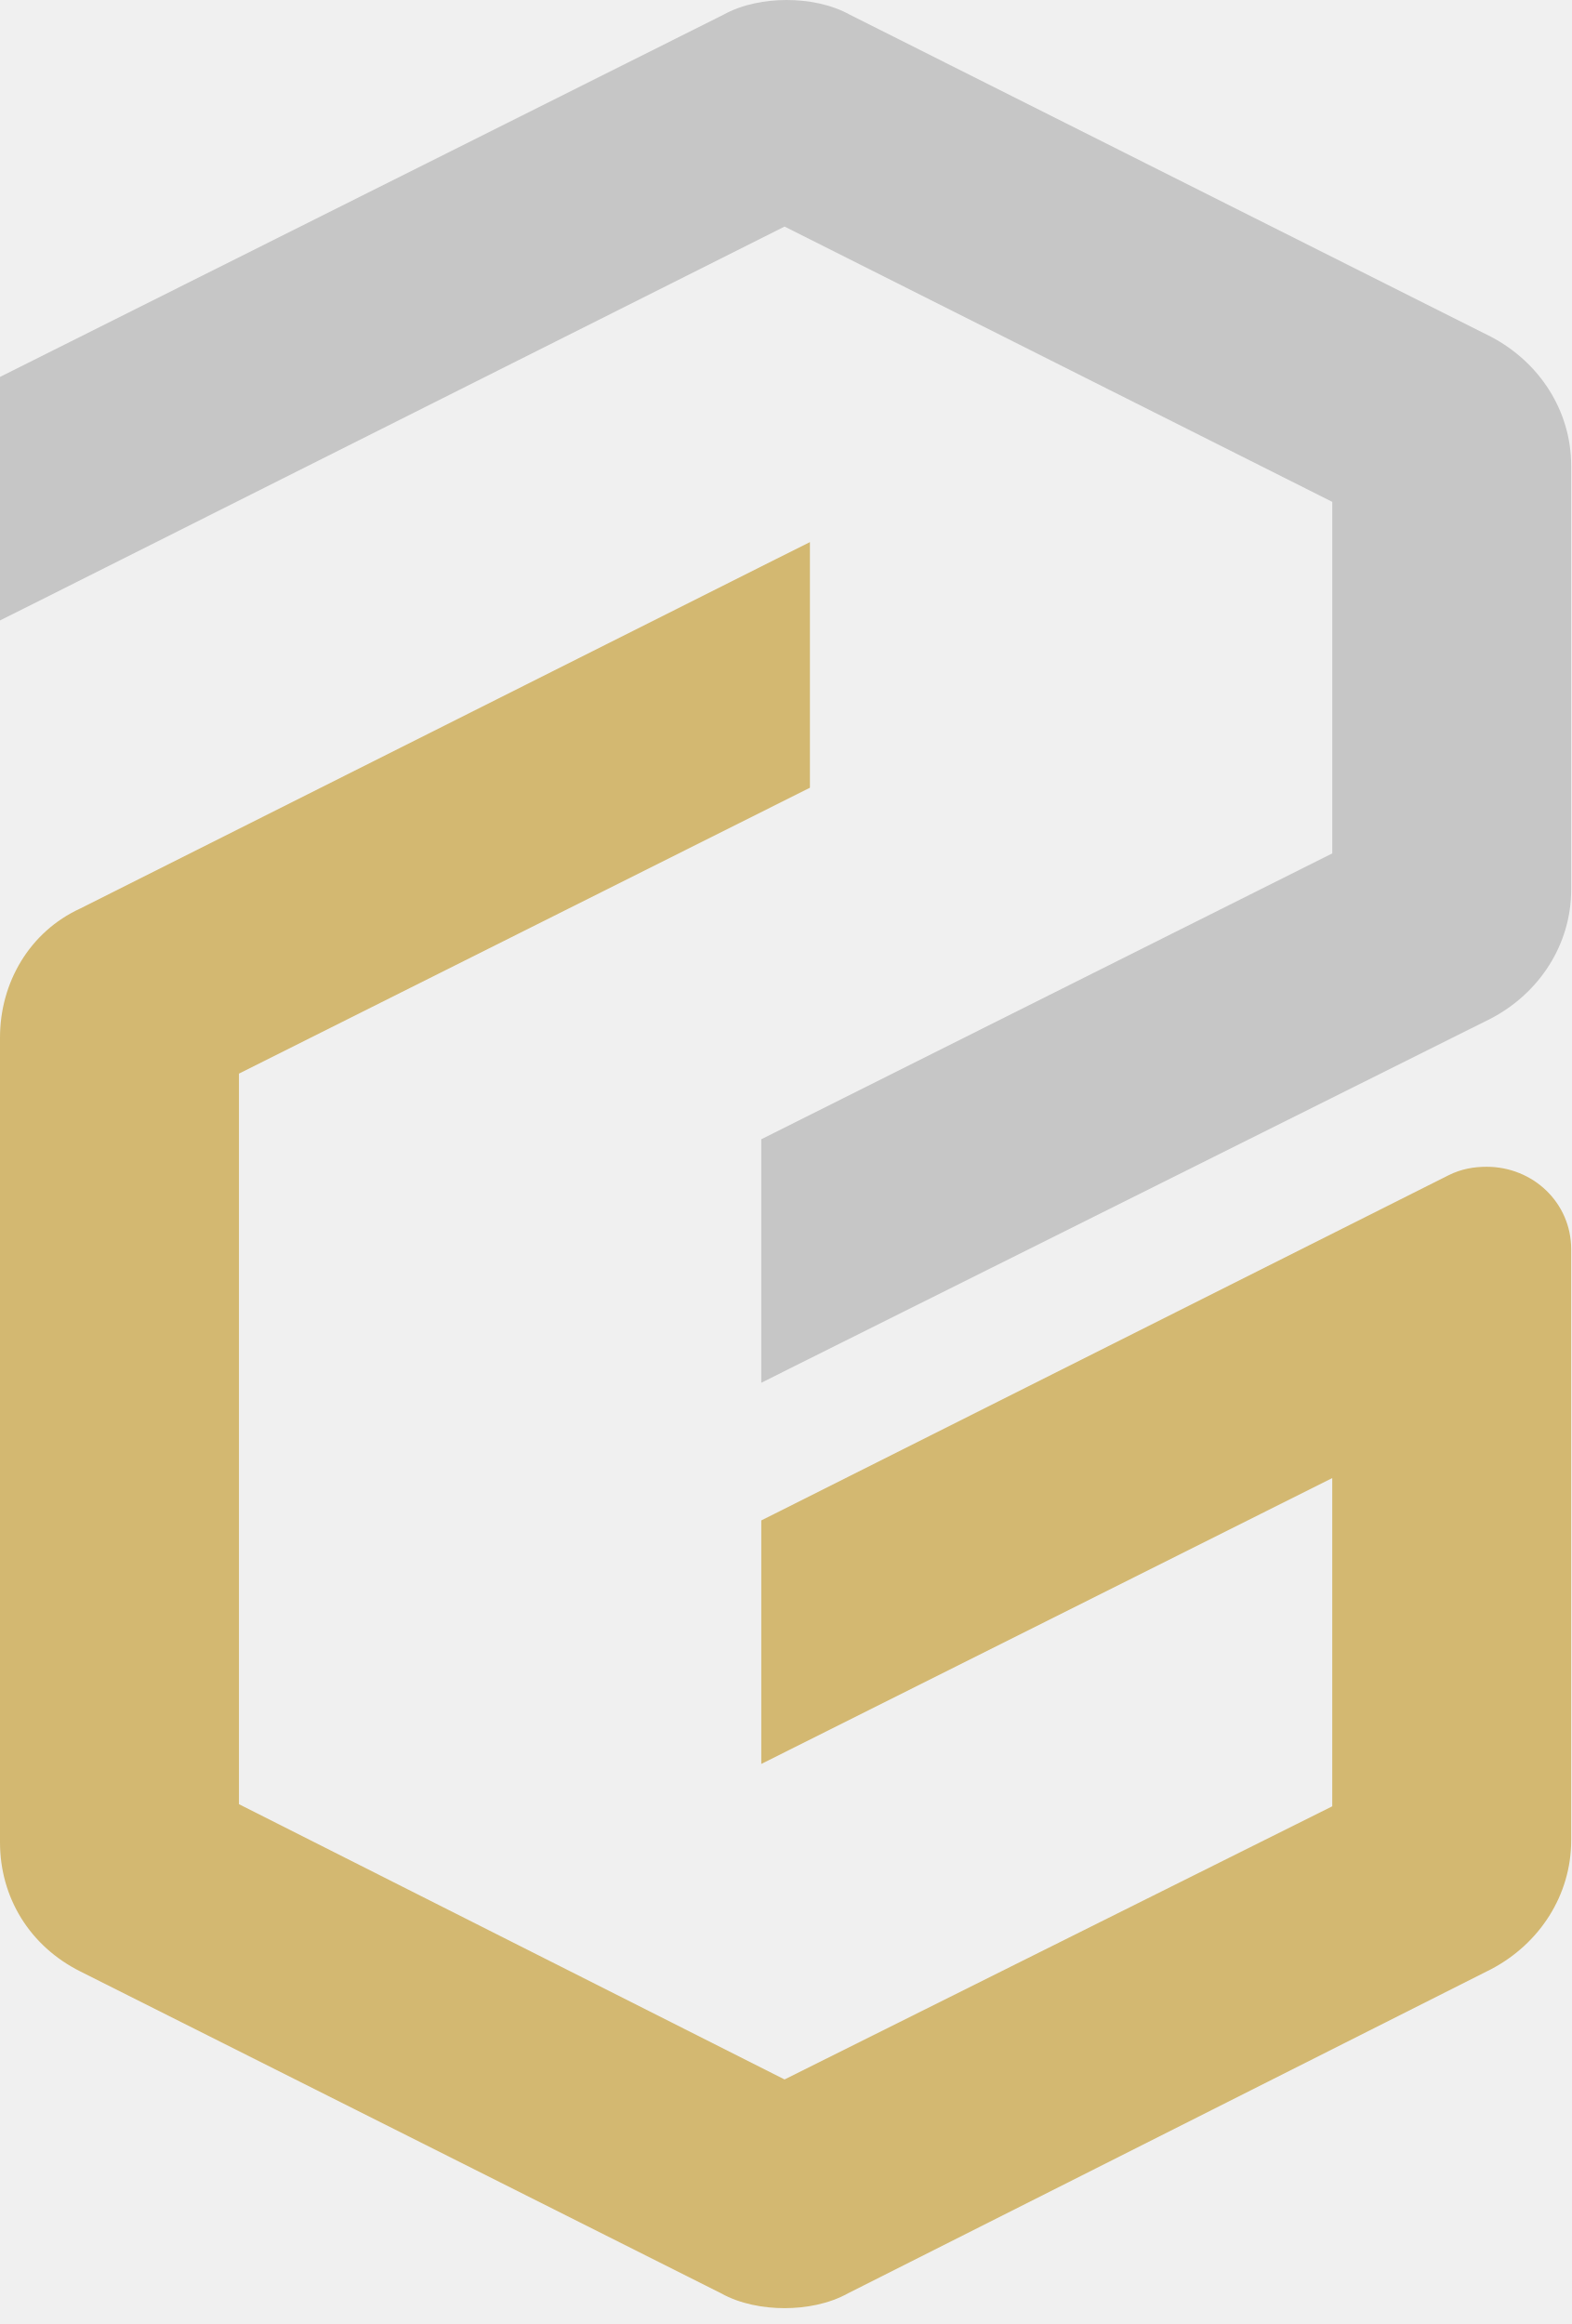
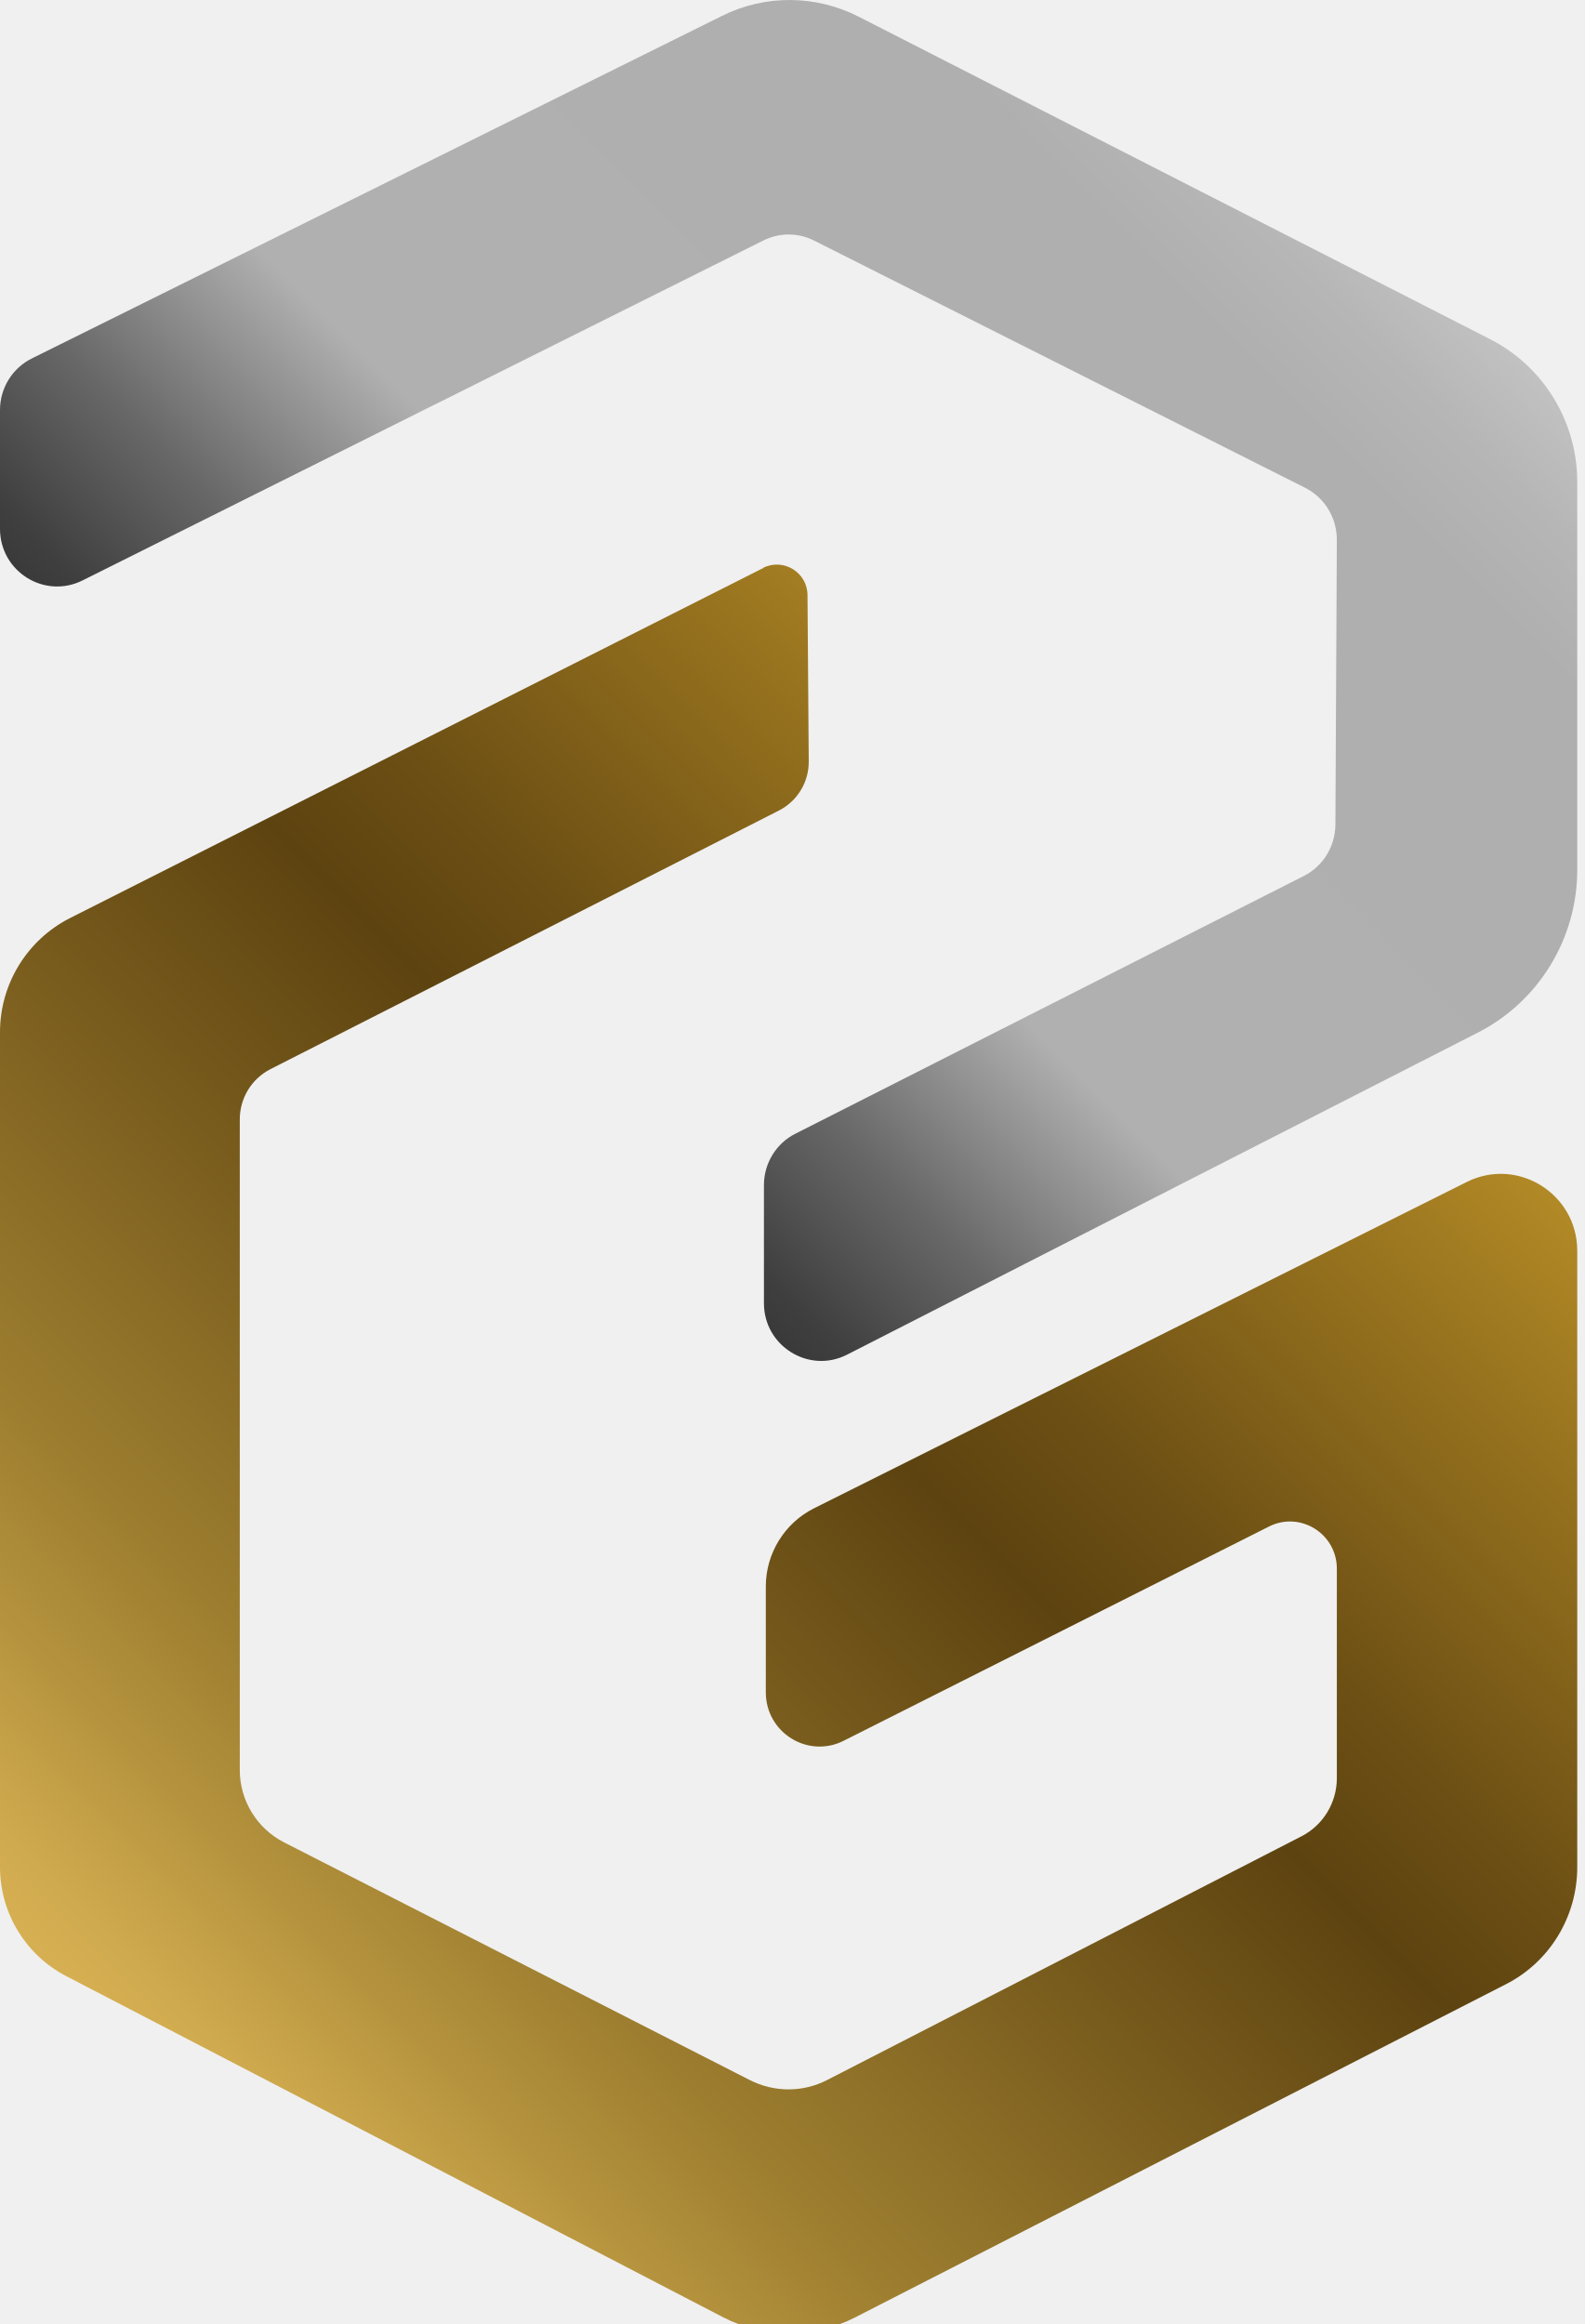
- <svg xmlns="http://www.w3.org/2000/svg" width="48" height="71" viewBox="0 0 48 71" fill="none">
-   <path d="M45.416 35.646C45.028 35.646 44.641 35.711 44.253 35.905L23.645 46.256L23.257 46.45V53.89L24.291 53.372L40.7 45.156V55.184L23.968 63.529L7.3 55.119V32.8L24.355 24.26L24.743 24.066V16.562L23.709 17.079L2.455 27.754C0.904 28.465 0 30.018 0 31.7V56.284C0 57.966 0.904 59.454 2.455 60.23L22.03 70.063C22.611 70.387 23.322 70.516 23.968 70.516C24.614 70.516 25.324 70.387 25.906 70.063L45.545 60.165C47.031 59.389 48 57.901 48 56.219V38.169C48 36.746 46.837 35.646 45.416 35.646Z" fill="#D3B871" />
-   <path d="M45.545 10.286L25.97 0.453C25.389 0.129 24.678 0 24.032 0C23.386 0 22.676 0.129 22.094 0.453L0.388 11.321L0 11.515V18.955L1.034 18.438L23.968 6.922L40.7 15.332V26.072L23.645 34.611L23.257 34.805V42.245L24.291 41.727L45.545 31.118C47.031 30.341 48 28.853 48 27.171V14.233C48 12.551 47.031 11.063 45.545 10.286Z" fill="#C6C6C6" />
+ <svg xmlns="http://www.w3.org/2000/svg" width="165" height="242" viewBox="0 0 165 242" fill="none">
+   <g clip-path="url(#clip0_3957_229)">
+     <path d="M3.326 37.32L75.185 1.653C79.678 -0.587 84.948 -0.543 89.419 1.74L155.165 35.319C160.738 38.168 164.237 43.91 164.237 50.195V90.582C164.237 97.715 160.241 104.261 153.934 107.502L88.209 141.059C84.257 143.082 79.548 140.189 79.548 135.709V123.4C79.548 121.138 80.823 119.05 82.831 118.05L135.77 91.212C137.778 90.19 139.031 88.146 139.053 85.884L139.204 56.198C139.204 53.914 137.93 51.826 135.921 50.804L84.775 25.054C83.112 24.206 81.147 24.206 79.462 25.054L8.596 60.439C4.644 62.418 0 59.525 0 55.067V42.692C0 40.408 1.296 38.321 3.326 37.32Z" fill="url(#paint0_linear_3957_229)" />
+     <path d="M79.505 59.133L7.279 95.605C2.829 97.867 0 102.456 0 107.48V194.407C0 199.192 2.657 203.563 6.868 205.76L75.293 241.296C79.591 243.514 84.667 243.536 88.987 241.34L156.829 206.608C161.386 204.281 164.237 199.561 164.237 194.429V130.25C164.237 124.313 158.038 120.441 152.746 123.073L84.754 157.065C81.686 158.61 79.743 161.763 79.743 165.199V176.226C79.743 180.423 84.127 183.141 87.842 181.271L132.141 158.957C135.381 157.326 139.204 159.697 139.204 163.351V185.164C139.204 187.709 137.778 190.057 135.532 191.21L86.136 216.59C83.609 217.895 80.606 217.895 78.058 216.59L29.569 191.841C26.761 190.405 24.968 187.491 24.968 184.316V116.57C24.968 114.352 26.199 112.329 28.165 111.329L81.103 84.405C83.026 83.426 84.235 81.447 84.213 79.272L84.084 61.982C84.084 59.612 81.579 58.068 79.462 59.133H79.505Z" fill="url(#paint1_linear_3957_229)" />
+   </g>
+   <defs>
+     <linearGradient id="paint0_linear_3957_229" x1="-125.575" y1="278.442" x2="257.597" y2="-102.075" gradientUnits="userSpaceOnUse">
+       <stop />
+       <stop offset="0.06" stop-color="#232323" />
+       <stop offset="0.1" stop-color="#4F4F4F" />
+       <stop offset="0.16" stop-color="#939393" />
+       <stop offset="0.19" stop-color="#AEAEAE" />
+       <stop offset="0.24" stop-color="#A4A4A4" />
+       <stop offset="0.34" stop-color="#898989" />
+       <stop offset="0.35" stop-color="#878787" />
+       <stop offset="0.36" stop-color="#7B7B7B" />
+       <stop offset="0.42" stop-color="#454545" />
+       <stop offset="0.44" stop-color="#303030" />
+       <stop offset="0.46" stop-color="#3F3F3F" />
+       <stop offset="0.49" stop-color="#686868" />
+       <stop offset="0.53" stop-color="#B0B0B0" />
+       <stop offset="0.65" stop-color="#AFAFAF" />
+       <stop offset="0.67" stop-color="#B6B6B6" />
+       <stop offset="0.7" stop-color="#C9C9C9" />
+       <stop offset="0.74" stop-color="#E9E9E9" />
+       <stop offset="0.75" stop-color="#EDEDED" />
+       <stop offset="0.83" stop-color="#EEEEEE" />
+       <stop offset="0.86" stop-color="#C9C9C9" />
+       <stop offset="0.9" stop-color="#939393" />
+       <stop offset="0.93" stop-color="#7E7E7E" />
+     </linearGradient>
+     <linearGradient id="paint1_linear_3957_229" x1="-81.341" y1="315.588" x2="288.239" y2="-51.453" gradientUnits="userSpaceOnUse">
+       <stop stop-color="#5E4C14" />
+       <stop offset="0.06" stop-color="#7C6517" />
+       <stop offset="0.19" stop-color="#BF9D43" />
+       <stop offset="0.26" stop-color="#DAB355" />
+       <stop offset="0.28" stop-color="#D0AA4E" />
+       <stop offset="0.31" stop-color="#B5933E" />
+       <stop offset="0.34" stop-color="#9E7F30" />
+       <stop offset="0.42" stop-color="#72561A" />
+       <stop offset="0.46" stop-color="#5D4310" />
+       <stop offset="0.49" stop-color="#6C4F14" />
+       <stop offset="0.55" stop-color="#95711E" />
+       <stop offset="0.59" stop-color="#B28926" />
+       <stop offset="0.62" stop-color="#BF9734" />
+       <stop offset="0.65" stop-color="#C59E3B" />
+       <stop offset="0.66" stop-color="#C8A342" />
+       <stop offset="0.69" stop-color="#D2B455" />
+       <stop offset="0.71" stop-color="#E3CF75" />
+       <stop offset="0.73" stop-color="#F7F09C" />
+       <stop offset="0.78" stop-color="#F8F19F" />
+       <stop offset="0.82" stop-color="#E5D37E" />
+       <stop offset="0.89" stop-color="#C6A348" />
+       <stop offset="0.93" stop-color="#BB9133" />
+     </linearGradient>
+     <clipPath id="clip0_3957_229">
+       <rect width="164.237" height="242.949" fill="white" />
+     </clipPath>
+   </defs>
</svg>
